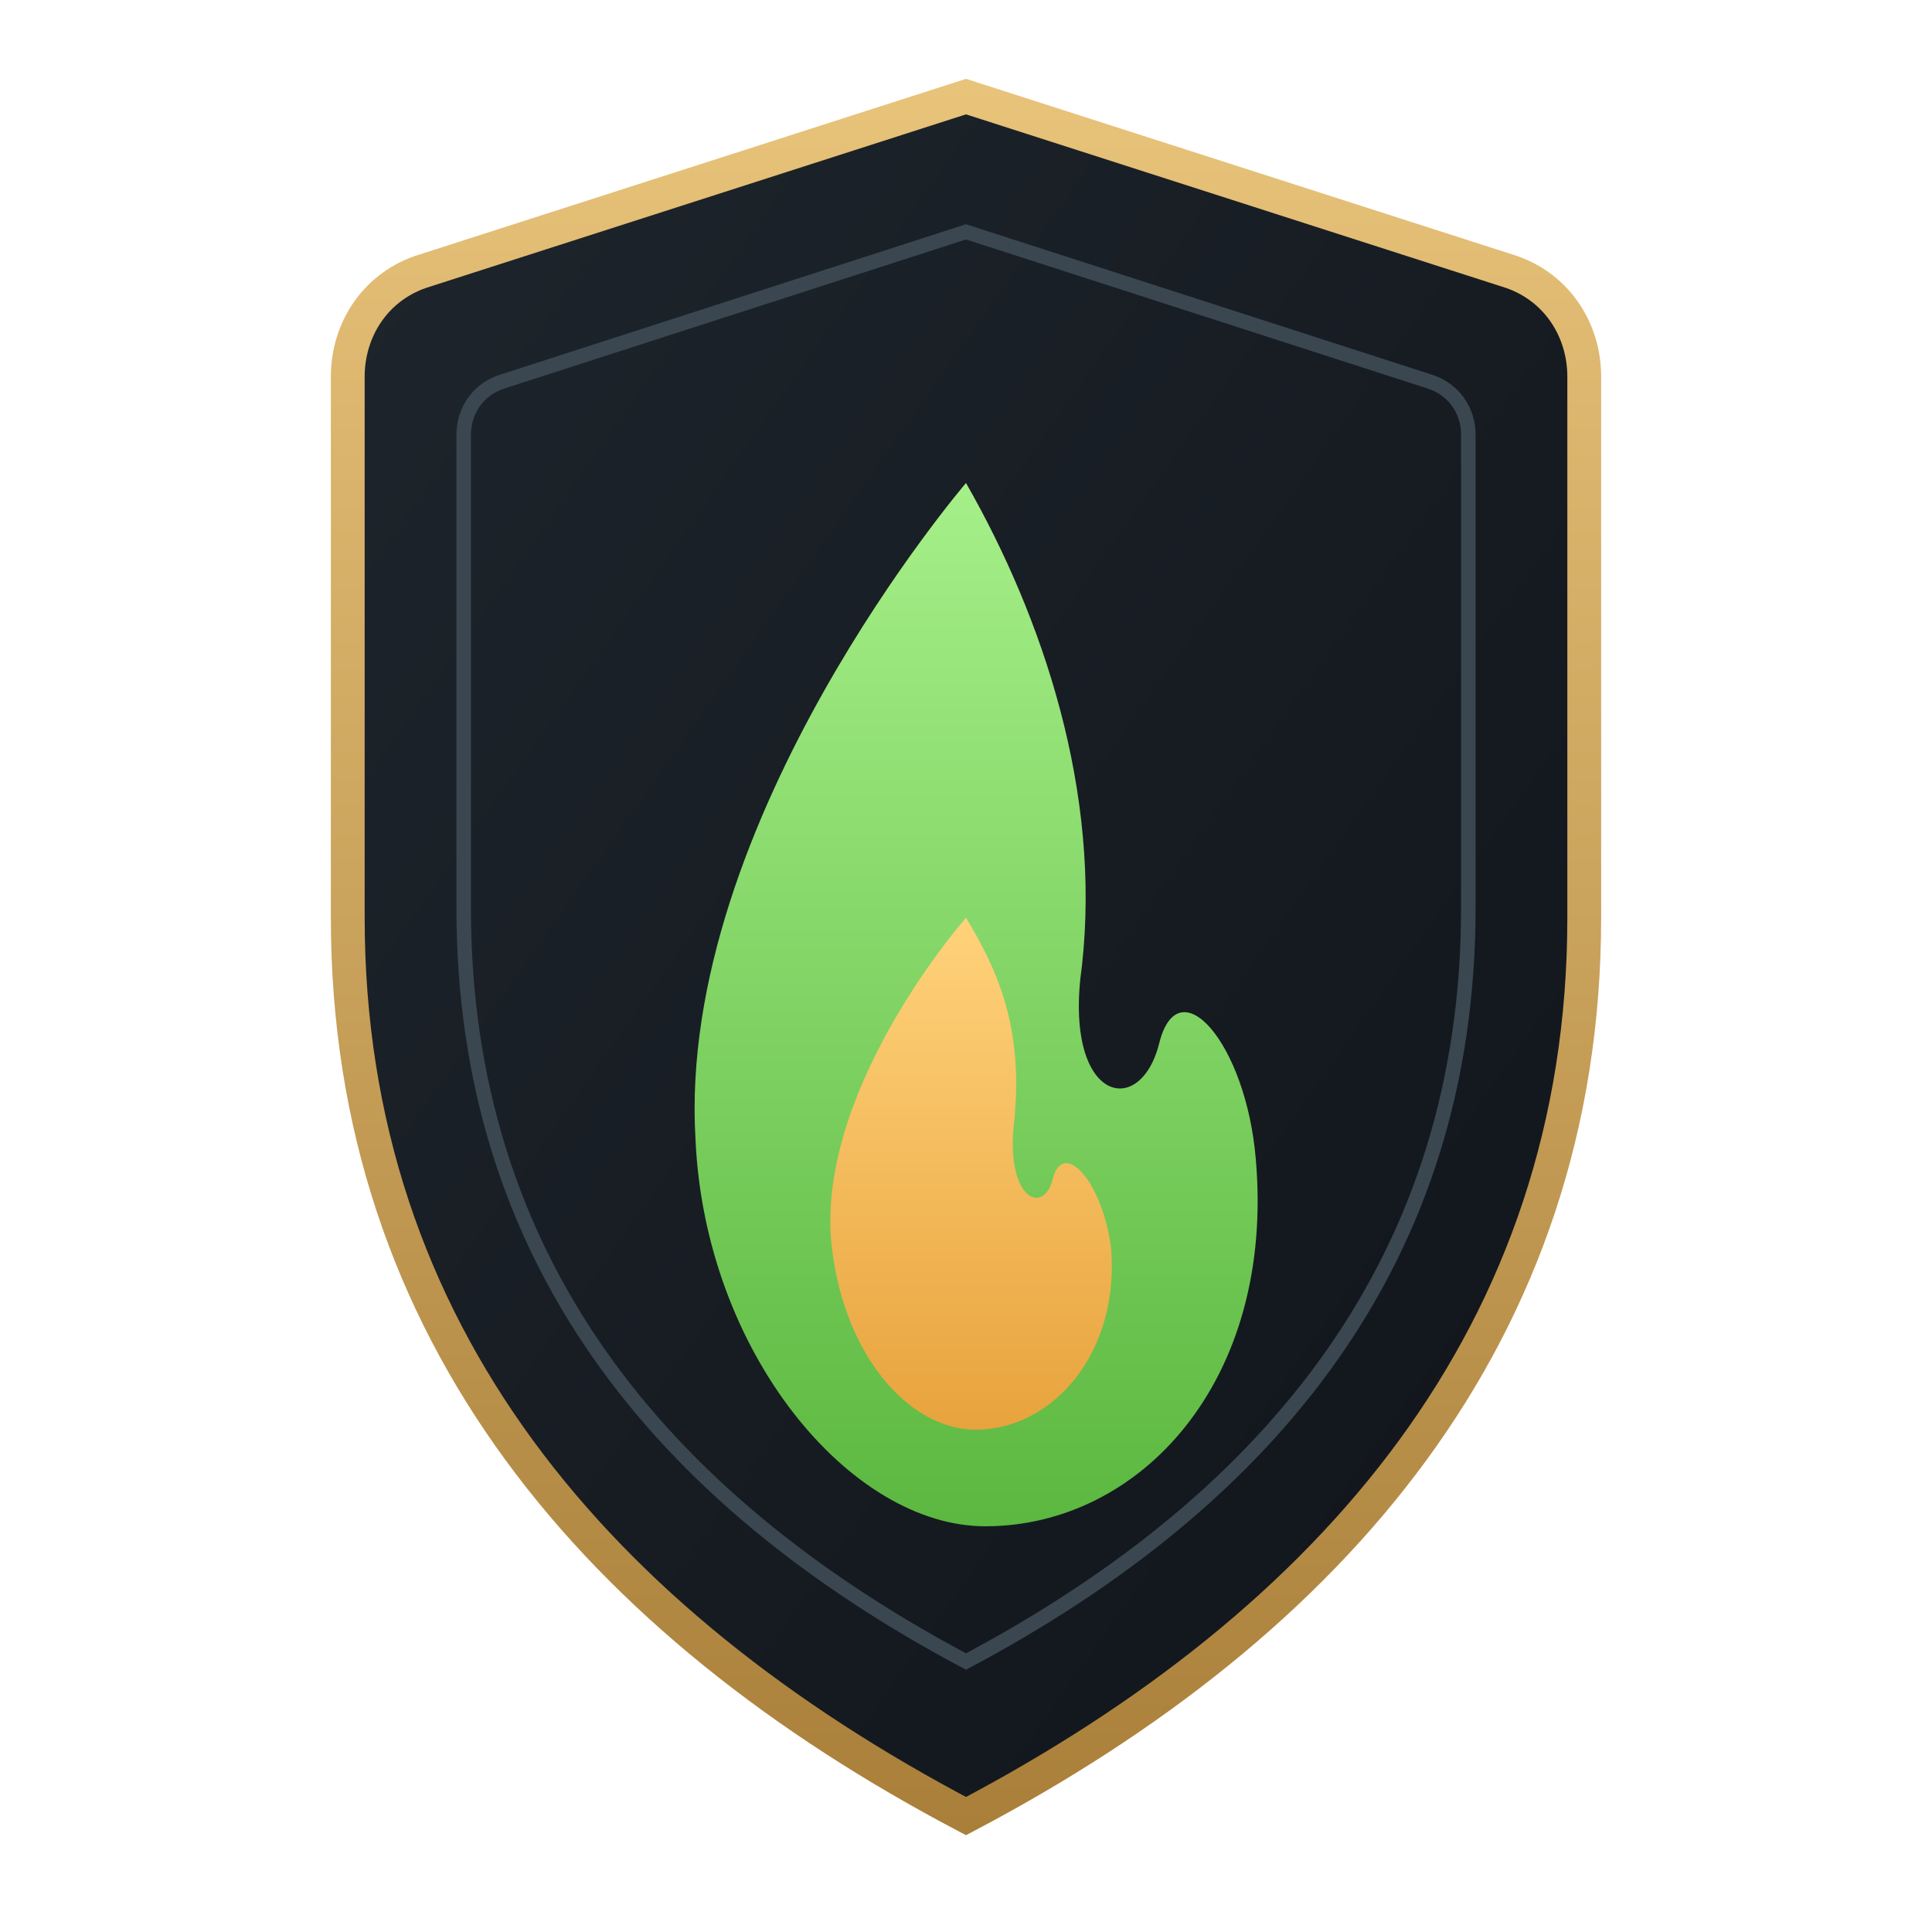
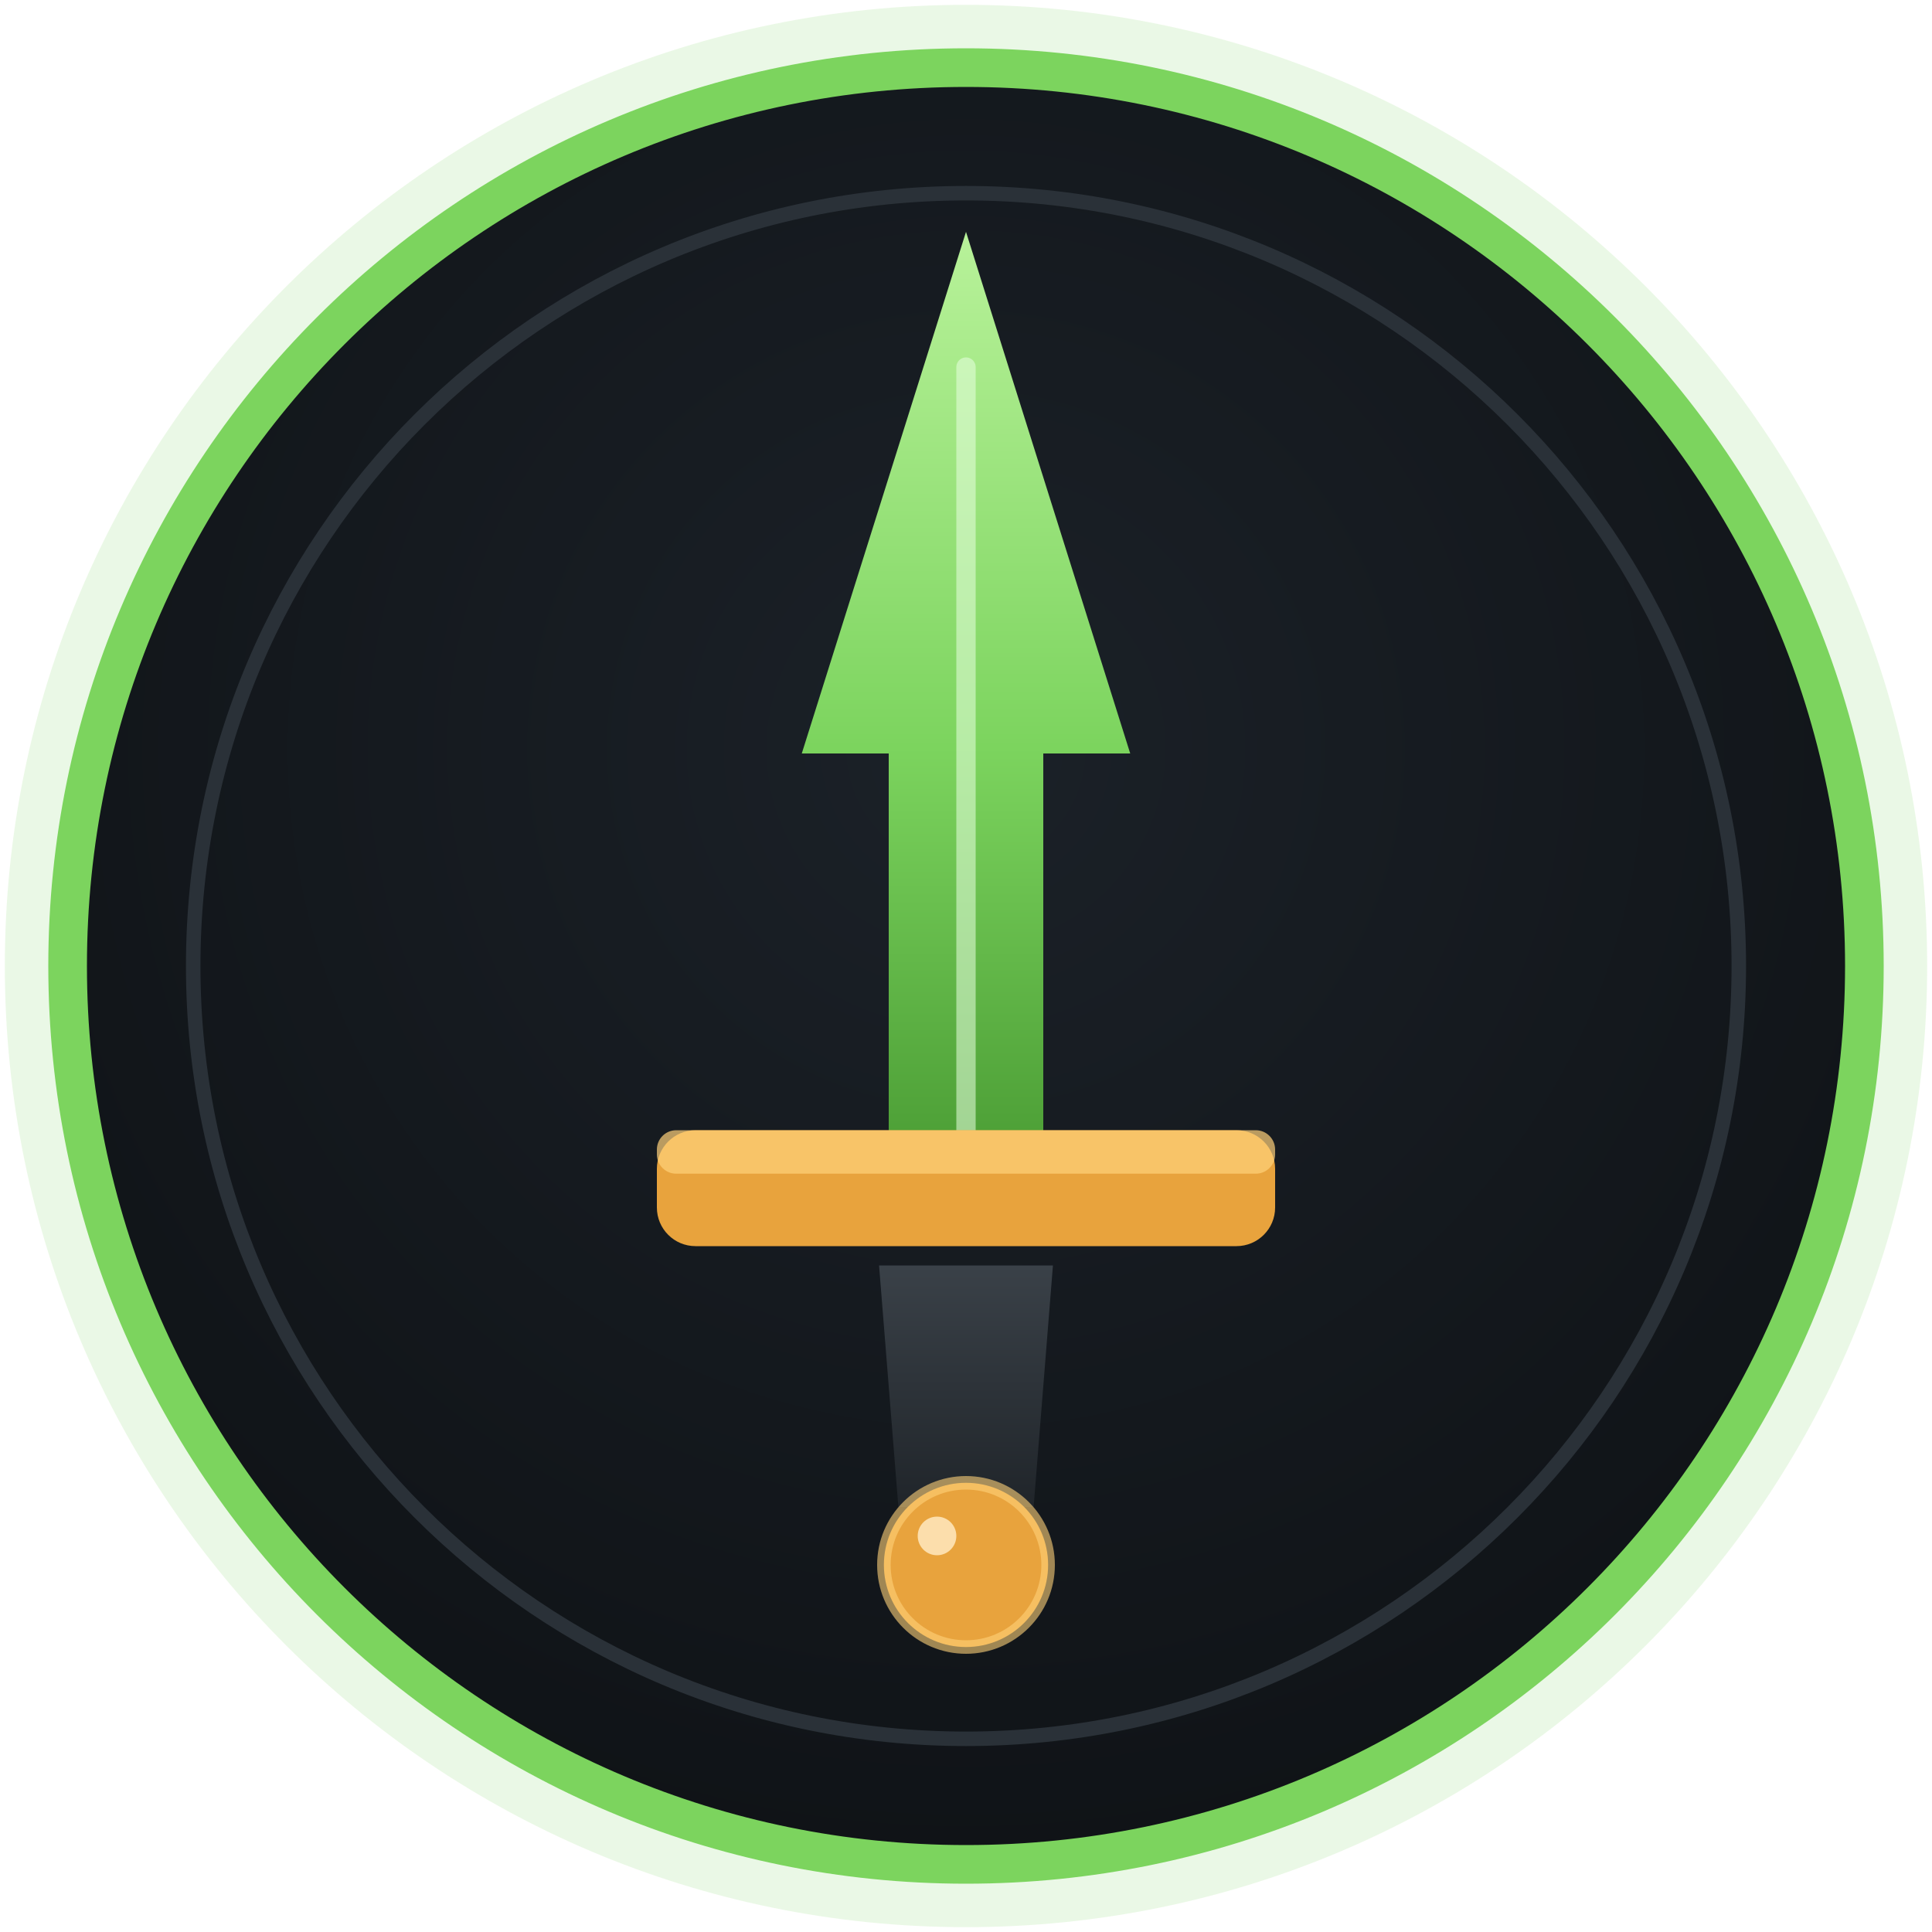
<svg xmlns="http://www.w3.org/2000/svg" viewBox="0 0 200 200">
  <defs>
-     <linearGradient id="shieldFill" x1="0%" y1="0%" x2="100%" y2="100%">
-       <stop offset="0%" stop-color="#1e252c" />
-       <stop offset="100%" stop-color="#10141a" />
+     <radialGradient id="medallionFill" cx="50%" cy="38%" r="75%">
+       <stop offset="0%" stop-color="#1b2128" />
+       <stop offset="100%" stop-color="#0d1013" />
+     </radialGradient>
+     <linearGradient id="bladeFill" x1="0%" y1="0%" x2="0%" y2="100%">
+       <stop offset="0%" stop-color="#b8f29a" />
+       <stop offset="55%" stop-color="#7cd45e" />
+       <stop offset="100%" stop-color="#4a9c34" />
    </linearGradient>
-     <linearGradient id="rimGrad" x1="0%" y1="0%" x2="0%" y2="100%">
-       <stop offset="0%" stop-color="#e8c37a" />
-       <stop offset="100%" stop-color="#a97f3a" />
-     </linearGradient>
-     <linearGradient id="flameOuter" x1="0%" y1="0%" x2="0%" y2="100%">
-       <stop offset="0%" stop-color="#a5ef88" />
-       <stop offset="100%" stop-color="#5cb840" />
-     </linearGradient>
-     <linearGradient id="flameInner" x1="0%" y1="0%" x2="0%" y2="100%">
-       <stop offset="0%" stop-color="#ffd27a" />
-       <stop offset="100%" stop-color="#e8a33d" />
+     <linearGradient id="hiltFill" x1="0%" y1="0%" x2="0%" y2="100%">
+       <stop offset="0%" stop-color="#3a4148" />
+       <stop offset="100%" stop-color="#20252a" />
    </linearGradient>
  </defs>
-   <path d="M100,10 L156,28 C161,29.5 164,34 164,39 L164,95 C164,138 138,168 100,188            C62,168 36,138 36,95 L36,39 C36,34 39,29.5 44,28 Z" fill="url(#shieldFill)" stroke="url(#rimGrad)" stroke-width="3.5" />
-   <path d="M100,24 L148,39.5 C150.5,40.3 152,42.5 152,45 L152,94            C152,130 132,155 100,172 C68,155 48,130 48,94 L48,45            C48,42.5 49.5,40.3 52,39.5 Z" fill="none" stroke="#3a4750" stroke-width="1.5" />
-   <path d="M100,50 C100,50 70,85 72,118 C73,140 88,158 102,158            C118,158 132,143 130,120 C129,108 122,100 120,108            C118,116 110,114 112,100 C114,82 108,64 100,50 Z" fill="url(#flameOuter)" />
-   <path d="M100,95 C100,95 85,112 86,128 C87,140 94,148 101,148            C109,148 116,140 115,129 C114,122 110,118 109,122            C108,126 104,124 105,116 C106,106 103,100 100,95 Z" fill="url(#flameInner)" />
+   <circle cx="100" cy="100" r="96" fill="none" stroke="#7cd45e" stroke-width="7" opacity="0.16" />
+   <circle cx="100" cy="100" r="93" fill="url(#medallionFill)" stroke="#3a4750" stroke-width="2" />
+   <circle cx="100" cy="100" r="80" fill="none" stroke="#2a3138" stroke-width="1.5" />
+   <circle cx="100" cy="100" r="93" fill="none" stroke="#7cd45e" stroke-width="4" />
+   <path d="M100 24            L117 78            L108 78            L108 121            L92 121            L92 78            L83 78            Z" fill="url(#bladeFill)" />
+   <line x1="100" y1="38" x2="100" y2="119" stroke="#e8ffe0" stroke-width="2" opacity="0.55" stroke-linecap="round" />
+   <rect x="68" y="117" width="64" height="12" rx="4" fill="#e8a33d" />
+   <rect x="68" y="117" width="64" height="4.5" rx="2" fill="#ffd27a" opacity="0.7" />
+   <path d="M91 131 H109 L107 156 H93 Z" fill="url(#hiltFill)" />
+   <circle cx="100" cy="162" r="8.5" fill="#e8a33d" />
+   <circle cx="100" cy="162" r="8.5" fill="none" stroke="#ffd27a" stroke-width="1.4" opacity="0.6" />
+   <circle cx="97" cy="159" r="2" fill="#ffe9bf" opacity="0.85" />
</svg>
